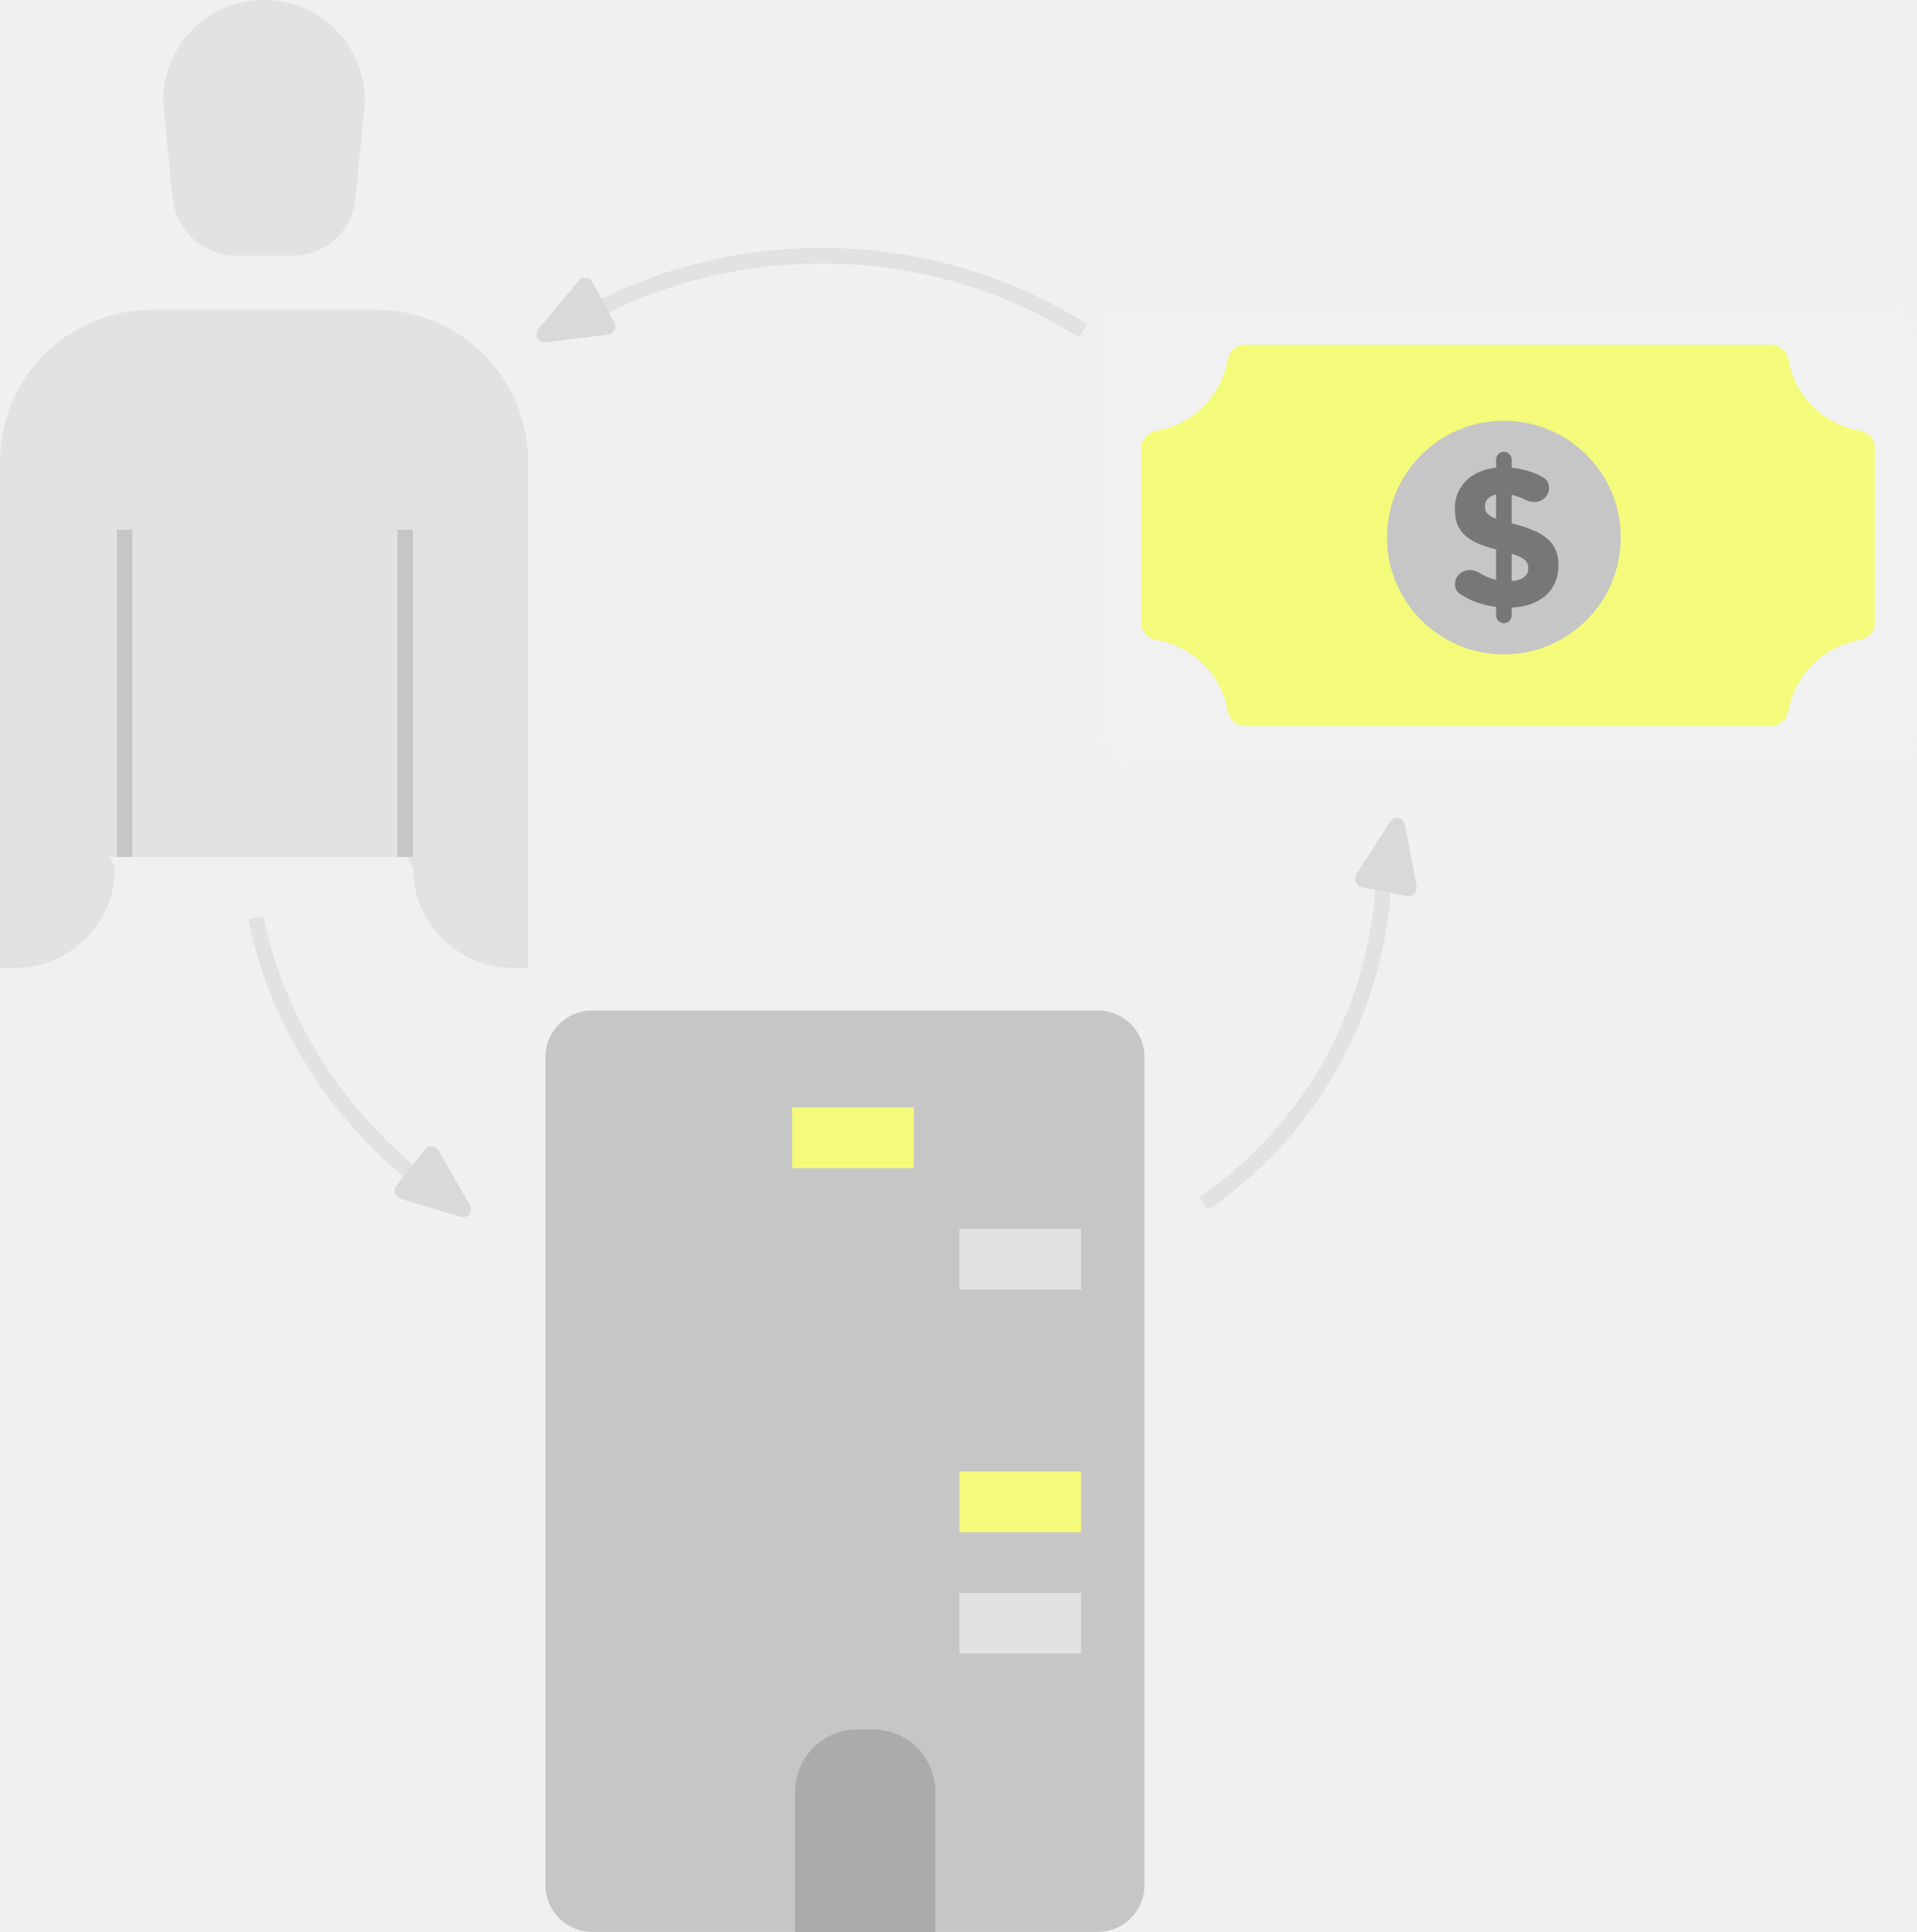
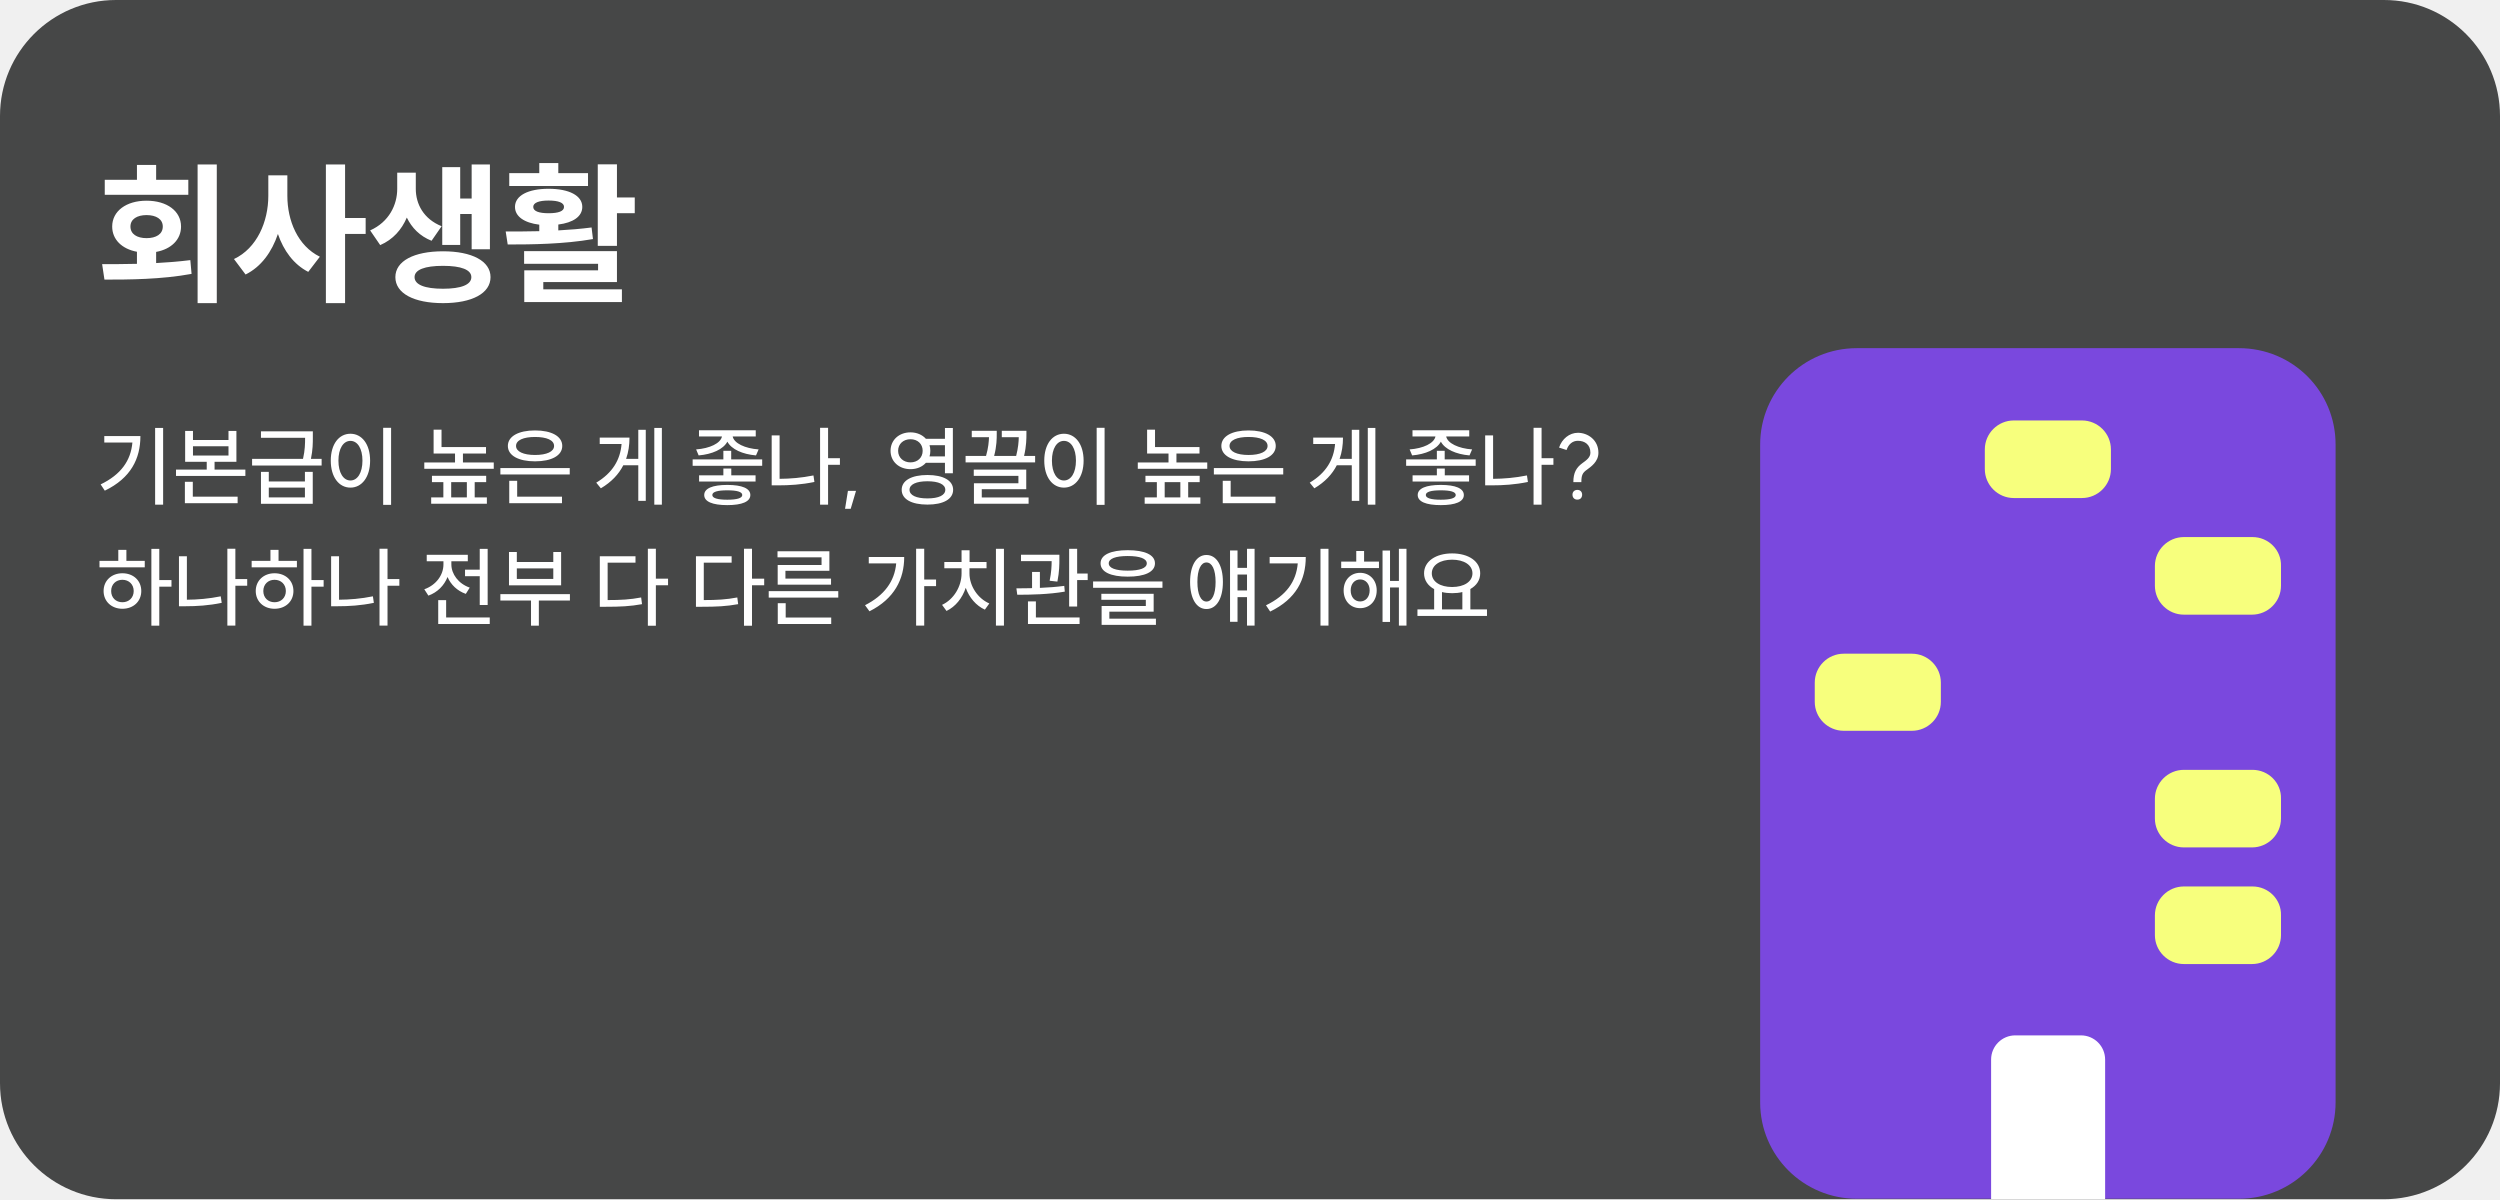
- <svg xmlns="http://www.w3.org/2000/svg" width="current" height="current" viewBox="0 0 123 124" fill="none">
-   <path d="M18.749 16.401H15.134C13.025 16.401 11.217 14.731 11.066 12.604L10.464 6.53C10.464 2.885 13.326 0 16.942 0C20.557 0 23.419 2.885 23.419 6.53L22.817 12.604C22.666 14.731 21.009 16.401 18.749 16.401Z" fill="#E2E2E2" />
-   <path d="M24.095 19.88H9.789C4.367 19.88 0 24.224 0 29.617V62.125H0.904C4.518 62.125 7.379 59.279 7.379 55.683L7.014 55H26.139L26.505 55.683C26.505 59.279 29.366 62.125 32.98 62.125H33.884V29.617C33.884 24.224 29.517 19.88 24.095 19.88Z" fill="#E2E2E2" />
-   <path d="M8 55V34" stroke="#C6C6C6" />
-   <path d="M26 55V34" stroke="#C6C6C6" />
-   <path d="M120.914 21.756H72.75V46.837H120.914V21.756Z" fill="#F1F1F1" />
-   <path d="M123 46.972V21.727C123 20.629 122.108 19.739 121.007 19.739H72.673C71.572 19.739 70.68 20.629 70.68 21.727V46.972C70.68 48.07 71.572 48.96 72.673 48.96H121.007C122.108 48.96 123 48.07 123 46.972Z" fill="#F1F1F1" />
-   <path d="M119.311 41.08C119.853 40.984 120.303 40.548 120.303 40V28.717C120.303 28.168 119.853 27.732 119.311 27.636C117.024 27.231 115.177 25.451 114.766 23.112C114.671 22.571 114.234 22.122 113.683 22.122H79.859C79.309 22.122 78.872 22.571 78.775 23.111C78.368 25.389 76.58 27.228 74.231 27.637C73.689 27.732 73.239 28.168 73.239 28.717V40C73.239 40.548 73.689 40.984 74.231 41.08C76.518 41.485 78.365 43.265 78.777 45.605C78.872 46.145 79.309 46.594 79.859 46.594H113.683C114.234 46.594 114.671 46.145 114.766 45.605C115.177 43.265 117.024 41.485 119.311 41.08Z" fill="#F4FB7A" />
-   <path d="M96.5 42C100.642 42 104 38.642 104 34.5C104 30.358 100.642 27 96.5 27C92.358 27 89 30.358 89 34.5C89 38.642 92.358 42 96.5 42Z" fill="#C6C6C6" />
-   <path d="M100 36.288C100 36.721 99.92 37.108 99.76 37.45C99.6 37.783 99.377 38.067 99.09 38.3C98.804 38.525 98.463 38.7 98.067 38.825C97.671 38.942 97.233 39 96.753 39C96.079 39 95.418 38.888 94.769 38.663C94.395 38.528 94.041 38.353 93.706 38.139C93.29 37.871 93.254 37.299 93.573 36.92V36.92C93.894 36.541 94.455 36.495 94.882 36.748C95.05 36.847 95.218 36.935 95.388 37.013C95.818 37.204 96.285 37.3 96.791 37.3C97.195 37.3 97.507 37.229 97.726 37.087C97.953 36.938 98.067 36.733 98.067 36.475V36.45C98.067 36.325 98.041 36.217 97.991 36.125C97.949 36.025 97.86 35.933 97.726 35.85C97.599 35.767 97.418 35.683 97.182 35.6C96.955 35.517 96.656 35.429 96.285 35.337C95.839 35.229 95.434 35.108 95.072 34.975C94.71 34.842 94.403 34.679 94.15 34.487C93.897 34.288 93.699 34.042 93.556 33.75C93.421 33.458 93.354 33.096 93.354 32.663V32.638C93.354 32.237 93.43 31.879 93.581 31.562C93.733 31.238 93.943 30.958 94.213 30.725C94.491 30.492 94.82 30.312 95.199 30.188C95.578 30.062 95.995 30 96.45 30C97.098 30 97.692 30.096 98.231 30.288C98.504 30.383 98.765 30.499 99.014 30.636C99.44 30.869 99.518 31.424 99.24 31.822V31.822C98.954 32.233 98.394 32.329 97.945 32.108C97.816 32.044 97.688 31.988 97.561 31.938C97.182 31.779 96.803 31.7 96.424 31.7C96.045 31.7 95.759 31.775 95.565 31.925C95.38 32.067 95.287 32.246 95.287 32.462V32.487C95.287 32.629 95.312 32.754 95.363 32.862C95.422 32.962 95.523 33.054 95.666 33.138C95.809 33.221 96.003 33.3 96.247 33.375C96.5 33.45 96.816 33.538 97.195 33.638C97.641 33.754 98.037 33.888 98.383 34.038C98.737 34.179 99.031 34.354 99.267 34.562C99.511 34.763 99.692 35 99.811 35.275C99.937 35.55 100 35.879 100 36.263V36.288Z" fill="#777777" />
-   <path fill-rule="evenodd" clip-rule="evenodd" d="M96.5 40C96.224 40 96 39.776 96 39.5L96 29.5C96 29.224 96.224 29 96.5 29V29C96.776 29 97 29.224 97 29.5L97 39.5C97 39.776 96.776 40 96.5 40V40Z" fill="#777777" />
-   <path d="M70.447 64.857H37.99C36.339 64.857 35 66.192 35 67.839V121.007C35 122.653 36.339 123.989 37.99 123.989H70.447C72.098 123.989 73.436 122.653 73.436 121.007V67.839C73.436 66.192 72.098 64.857 70.447 64.857Z" fill="#C6C6C6" />
-   <path d="M58.636 71.078H50.826V74.973H58.636V71.078Z" fill="#F4FB7A" />
-   <path d="M69.374 78.867H61.565V82.762H69.374V78.867Z" fill="#E2E2E2" />
-   <path d="M69.374 94.446H61.565V98.341H69.374V94.446Z" fill="#F4FB7A" />
-   <path d="M69.374 102.235H61.565V106.13H69.374V102.235Z" fill="#E2E2E2" />
-   <path d="M51.017 115C51.017 112.791 52.807 111 55.017 111H55.517H56.017C58.226 111 60.017 112.791 60.017 115V124H55.517H51.017V115Z" fill="#ABABAB" />
-   <path d="M77.231 77.231C80.661 74.918 83.505 71.78 85.522 68.084C87.538 64.386 88.668 60.239 88.815 55.992" stroke="#E2E2E2" />
-   <path d="M16.411 58.888C17.208 62.791 18.851 66.505 21.241 69.806C23.325 72.684 25.939 75.196 28.961 77.23" stroke="#E2E2E2" />
-   <path d="M69.507 21.238C64.703 18.174 59.016 16.495 53.171 16.414C47.325 16.334 41.586 17.855 36.685 20.786" stroke="#E2E2E2" />
-   <path d="M35.018 21.963C34.54 22.022 34.248 21.486 34.555 21.116L37.117 18.029C37.362 17.734 37.827 17.768 38.005 18.094L39.425 20.695C39.603 21.022 39.381 21.431 38.999 21.478L35.018 21.963Z" fill="#D9D9D9" />
-   <path d="M30.152 77.342C30.392 77.759 30.013 78.237 29.552 78.099L25.711 76.945C25.343 76.834 25.193 76.393 25.424 76.101L27.265 73.779C27.496 73.487 27.96 73.533 28.152 73.865L30.152 77.342Z" fill="#D9D9D9" />
-   <path d="M89.205 52.736C89.465 52.331 90.064 52.448 90.153 52.92L90.896 56.862C90.967 57.239 90.644 57.576 90.279 57.505L87.37 56.939C87.005 56.868 86.831 56.435 87.039 56.112L89.205 52.736Z" fill="#D9D9D9" />
+ <svg xmlns="http://www.w3.org/2000/svg" width="517" height="248" viewBox="0 0 517 248" fill="none">
+   <rect width="517" height="248" rx="24" fill="#464747" />
+   <path d="M32.078 88.492H33.734V104.368H32.078V88.492ZM20.81 100.174C25.022 98.14 27.056 95.242 27.38 91.516H21.566V90.184H29.036C29.036 94.846 27.074 98.86 21.674 101.47L20.81 100.174ZM38.288 89.122H39.908V90.994H47.252V89.122H48.89V95.494H44.372V97.114H50.744V98.428H36.398V97.114H42.752V95.494H38.288V89.122ZM38.234 104.062V99.634H39.872V102.712H49.142V104.062H38.234ZM39.908 94.198H47.252V92.29H39.908V94.198ZM53.967 97.582H55.587V99.562H63.057V97.582H64.677V104.188H53.967V97.582ZM52.131 96.268V94.9H62.661C63.075 93.082 63.093 91.732 63.093 90.544H53.967V89.194H64.695V90.4C64.695 91.624 64.695 92.992 64.299 94.9H66.513V96.268H52.131ZM55.587 102.856H63.057V100.84H55.587V102.856ZM79.239 88.474H80.877V104.404H79.239V88.474ZM68.403 95.26C68.403 91.84 70.095 89.698 72.471 89.698C74.829 89.698 76.539 91.84 76.539 95.26C76.539 98.662 74.829 100.84 72.471 100.84C70.095 100.84 68.403 98.662 68.403 95.26ZM69.987 95.26C69.987 97.78 71.013 99.364 72.471 99.364C73.929 99.364 74.955 97.78 74.955 95.26C74.955 92.74 73.929 91.174 72.471 91.174C71.013 91.174 69.987 92.74 69.987 95.26ZM89.67 88.852H91.308V92.452H100.506V93.784H95.736V95.638H102.108V96.952H87.744V95.638H94.098V93.784H89.67V88.852ZM89.166 104.17V102.856H91.686V99.706H89.328V98.392H100.542V99.706H98.166V102.856H100.686V104.17H89.166ZM93.306 102.856H96.546V99.706H93.306V102.856ZM103.477 96.79H117.823V98.122H103.477V96.79ZM105.025 92.218C105.025 90.22 107.239 89.014 110.641 89.014C114.061 89.014 116.275 90.22 116.275 92.218C116.275 94.216 114.061 95.404 110.641 95.404C107.239 95.404 105.025 94.216 105.025 92.218ZM105.313 104.062V99.436H106.951V102.712H116.221V104.062H105.313ZM106.717 92.218C106.717 93.388 108.247 94.09 110.641 94.09C113.071 94.09 114.583 93.388 114.583 92.218C114.583 91.03 113.071 90.364 110.641 90.364C108.247 90.364 106.717 91.03 106.717 92.218ZM135.309 88.492H136.875V104.368H135.309V88.492ZM123.303 99.814C126.669 97.798 128.271 95.098 128.541 91.822H124.023V90.49H130.179C130.179 92.038 129.963 93.514 129.477 94.9H131.997V88.888H133.545V103.576H131.997V96.214H128.901C127.965 98.05 126.471 99.67 124.257 100.984L123.303 99.814ZM149.592 93.226H151.212V95.008H157.62V96.322H143.238V95.008H149.592V93.226ZM143.958 92.938C146.784 92.74 149.034 91.66 149.304 90.256H144.552V88.978H156.288V90.256H151.518C151.788 91.66 154.056 92.74 156.882 92.938L156.342 94.18C153.57 93.946 151.266 92.92 150.42 91.336C149.574 92.92 147.252 93.946 144.48 94.18L143.958 92.938ZM144.57 99.58V98.302H149.592V96.898H151.23V98.302H156.252V99.58H144.57ZM145.632 102.37C145.632 101.002 147.342 100.282 150.402 100.282C153.462 100.282 155.172 101.002 155.172 102.37C155.172 103.738 153.462 104.458 150.402 104.458C147.342 104.458 145.632 103.738 145.632 102.37ZM147.306 102.37C147.306 103.018 148.404 103.342 150.402 103.342C152.4 103.342 153.498 103.018 153.498 102.37C153.498 101.704 152.4 101.398 150.402 101.398C148.404 101.398 147.306 101.704 147.306 102.37ZM169.591 88.474H171.247V94.756H173.695V96.124H171.247V104.368H169.591V88.474ZM159.583 100.372V90.04H161.221V99.022C163.417 99.004 165.739 98.824 168.223 98.32L168.421 99.67C165.721 100.228 163.273 100.372 160.879 100.372H159.583ZM177.025 101.506L175.927 105.214H174.757L175.351 101.506H177.025ZM188.287 89.41C189.601 89.41 190.735 89.914 191.473 90.742H195.415V88.51H197.053V97.87H195.415V95.71H191.473C190.735 96.538 189.601 97.024 188.287 97.024C185.929 97.024 184.165 95.458 184.165 93.226C184.165 90.994 185.929 89.41 188.287 89.41ZM185.731 93.226C185.731 94.648 186.829 95.62 188.287 95.62C189.745 95.62 190.807 94.648 190.807 93.226C190.807 91.786 189.745 90.832 188.287 90.832C186.829 90.832 185.731 91.786 185.731 93.226ZM186.469 101.29C186.469 99.364 188.503 98.23 191.797 98.23C195.073 98.23 197.107 99.364 197.107 101.29C197.107 103.234 195.073 104.35 191.797 104.35C188.503 104.35 186.469 103.234 186.469 101.29ZM188.089 101.29C188.089 102.424 189.475 103.072 191.797 103.072C194.119 103.072 195.487 102.424 195.487 101.29C195.487 100.174 194.119 99.526 191.797 99.526C189.475 99.526 188.089 100.174 188.089 101.29ZM192.229 94.378H195.415V92.074H192.229C192.337 92.434 192.391 92.812 192.391 93.226C192.391 93.64 192.337 94.018 192.229 94.378ZM199.682 94.288H203.912C204.398 92.596 204.488 91.336 204.524 90.418H200.96V89.086H206.126V89.752C206.126 90.652 206.126 92.236 205.586 94.288H210.14C210.572 92.596 210.662 91.336 210.68 90.418H207.17V89.086H212.264V89.752C212.264 90.652 212.264 92.218 211.778 94.288H214.064V95.62H199.682V94.288ZM201.374 98.41V97.114H212.228V101.164H203.03V102.874H212.714V104.17H201.41V99.94H210.608V98.41H201.374ZM226.79 88.474H228.428V104.404H226.79V88.474ZM215.954 95.26C215.954 91.84 217.646 89.698 220.022 89.698C222.38 89.698 224.09 91.84 224.09 95.26C224.09 98.662 222.38 100.84 220.022 100.84C217.646 100.84 215.954 98.662 215.954 95.26ZM217.538 95.26C217.538 97.78 218.564 99.364 220.022 99.364C221.48 99.364 222.506 97.78 222.506 95.26C222.506 92.74 221.48 91.174 220.022 91.174C218.564 91.174 217.538 92.74 217.538 95.26ZM237.221 88.852H238.859V92.452H248.057V93.784H243.287V95.638H249.659V96.952H235.295V95.638H241.649V93.784H237.221V88.852ZM236.717 104.17V102.856H239.237V99.706H236.879V98.392H248.093V99.706H245.717V102.856H248.237V104.17H236.717ZM240.857 102.856H244.097V99.706H240.857V102.856ZM251.027 96.79H265.373V98.122H251.027V96.79ZM252.575 92.218C252.575 90.22 254.789 89.014 258.191 89.014C261.611 89.014 263.825 90.22 263.825 92.218C263.825 94.216 261.611 95.404 258.191 95.404C254.789 95.404 252.575 94.216 252.575 92.218ZM252.863 104.062V99.436H254.501V102.712H263.771V104.062H252.863ZM254.267 92.218C254.267 93.388 255.797 94.09 258.191 94.09C260.621 94.09 262.133 93.388 262.133 92.218C262.133 91.03 260.621 90.364 258.191 90.364C255.797 90.364 254.267 91.03 254.267 92.218ZM282.86 88.492H284.426V104.368H282.86V88.492ZM270.854 99.814C274.22 97.798 275.822 95.098 276.092 91.822H271.574V90.49H277.73C277.73 92.038 277.514 93.514 277.028 94.9H279.548V88.888H281.096V103.576H279.548V96.214H276.452C275.516 98.05 274.022 99.67 271.808 100.984L270.854 99.814ZM297.143 93.226H298.763V95.008H305.171V96.322H290.789V95.008H297.143V93.226ZM291.509 92.938C294.335 92.74 296.585 91.66 296.855 90.256H292.103V88.978H303.839V90.256H299.069C299.339 91.66 301.607 92.74 304.433 92.938L303.893 94.18C301.121 93.946 298.817 92.92 297.971 91.336C297.125 92.92 294.803 93.946 292.031 94.18L291.509 92.938ZM292.121 99.58V98.302H297.143V96.898H298.781V98.302H303.803V99.58H292.121ZM293.183 102.37C293.183 101.002 294.893 100.282 297.953 100.282C301.013 100.282 302.723 101.002 302.723 102.37C302.723 103.738 301.013 104.458 297.953 104.458C294.893 104.458 293.183 103.738 293.183 102.37ZM294.857 102.37C294.857 103.018 295.955 103.342 297.953 103.342C299.951 103.342 301.049 103.018 301.049 102.37C301.049 101.704 299.951 101.398 297.953 101.398C295.955 101.398 294.857 101.704 294.857 102.37ZM317.141 88.474H318.797V94.756H321.245V96.124H318.797V104.368H317.141V88.474ZM307.133 100.372V90.04H308.771V99.022C310.967 99.004 313.289 98.824 315.773 98.32L315.971 99.67C313.271 100.228 310.823 100.372 308.429 100.372H307.133ZM325.368 99.706C325.368 97.726 326.016 96.682 327.186 95.818C328.05 95.188 328.896 94.612 328.896 93.622C328.896 91.93 327.726 91.156 326.304 91.156C325.224 91.156 324.378 91.84 323.964 93.064L322.416 92.56C322.992 90.778 324.558 89.5 326.304 89.5C328.374 89.5 330.552 90.994 330.552 93.622C330.552 95.494 329.004 96.52 328.158 97.15C327.294 97.762 327.024 98.248 327.024 99.706H325.368ZM325.188 102.298C325.188 101.758 325.548 101.308 326.196 101.308C326.844 101.308 327.186 101.758 327.186 102.298C327.186 102.874 326.844 103.324 326.196 103.324C325.548 103.324 325.188 102.874 325.188 102.298ZM31.304 113.51H32.942V119.954H35.462V121.322H32.942V129.386H31.304V113.51ZM20.576 117.326V115.994H24.464V113.708H26.138V115.994H29.936V117.326H20.576ZM21.422 122.222C21.422 120.062 23.078 118.55 25.31 118.55C27.578 118.55 29.216 120.062 29.216 122.222C29.216 124.382 27.578 125.894 25.31 125.894C23.078 125.894 21.422 124.382 21.422 122.222ZM22.988 122.222C22.988 123.608 23.96 124.544 25.31 124.544C26.66 124.544 27.65 123.608 27.65 122.222C27.65 120.854 26.66 119.9 25.31 119.9C23.96 119.9 22.988 120.854 22.988 122.222ZM47.018 113.474H48.674V119.756H51.122V121.124H48.674V129.368H47.018V113.474ZM37.01 125.372V115.04H38.648V124.022C40.844 124.004 43.166 123.824 45.65 123.32L45.848 124.67C43.148 125.228 40.7 125.372 38.306 125.372H37.01ZM62.769 113.51H64.407V119.954H66.927V121.322H64.407V129.386H62.769V113.51ZM52.041 117.326V115.994H55.929V113.708H57.603V115.994H61.401V117.326H52.041ZM52.887 122.222C52.887 120.062 54.543 118.55 56.775 118.55C59.043 118.55 60.681 120.062 60.681 122.222C60.681 124.382 59.043 125.894 56.775 125.894C54.543 125.894 52.887 124.382 52.887 122.222ZM54.453 122.222C54.453 123.608 55.425 124.544 56.775 124.544C58.125 124.544 59.115 123.608 59.115 122.222C59.115 120.854 58.125 119.9 56.775 119.9C55.425 119.9 54.453 120.854 54.453 122.222ZM78.483 113.474H80.139V119.756H82.587V121.124H80.139V129.368H78.483V113.474ZM68.475 125.372V115.04H70.113V124.022C72.309 124.004 74.631 123.824 77.115 123.32L77.313 124.67C74.613 125.228 72.165 125.372 69.771 125.372H68.475ZM96.168 117.812H99.21V113.51H100.848V125.12H99.21V119.162H96.168V117.812ZM87.744 121.862C90.156 121.016 91.704 118.928 91.704 116.732V116.066H88.248V114.734H96.744V116.066H93.342V116.714C93.342 118.712 94.8 120.71 97.14 121.52L96.33 122.816C94.548 122.186 93.234 120.908 92.55 119.324C91.866 121.07 90.48 122.492 88.59 123.176L87.744 121.862ZM90.624 129.044V124.112H92.262V127.694H101.28V129.044H90.624ZM103.477 122.87H117.859V124.184H111.433V129.386H109.813V124.184H103.477V122.87ZM105.259 121.052V114.158H106.879V116.228H114.421V114.158H116.041V121.052H105.259ZM106.879 119.72H114.421V117.542H106.879V119.72ZM133.977 113.474H135.633V119.666H138.153V121.034H135.633V129.404H133.977V113.474ZM124.041 125.48V115.04H131.421V116.354H125.661V124.094C128.379 124.094 130.341 123.986 132.591 123.554L132.771 124.94C130.341 125.39 128.235 125.48 125.301 125.48H124.041ZM153.858 113.474H155.514V119.666H158.034V121.034H155.514V129.404H153.858V113.474ZM143.922 125.48V115.04H151.302V116.354H145.542V124.094C148.26 124.094 150.222 123.986 152.472 123.554L152.652 124.94C150.222 125.39 148.116 125.48 145.182 125.48H143.922ZM158.971 122.24H173.353V123.59H158.971V122.24ZM160.789 115.256V113.996H171.517V118.046H162.427V119.648H171.859V120.908H160.825V116.84H169.897V115.256H160.789ZM160.843 129.044V124.742H162.481V127.712H171.895V129.044H160.843ZM189.454 113.474H191.128V119.846H193.576V121.214H191.128V129.368H189.454V113.474ZM178.888 125.156C182.848 123.14 185.008 120.242 185.332 116.516H179.662V115.184H186.988C186.988 119.756 184.972 123.824 179.806 126.416L178.888 125.156ZM205.96 113.492H207.616V129.368H205.96V113.492ZM194.818 125.084C197.23 123.968 198.85 121.286 198.85 118.586V117.524H195.286V116.228H198.85V113.798H200.506V116.228H204.016V117.524H200.488V118.586C200.488 121.16 202.18 123.752 204.592 124.796L203.674 126.074C201.874 125.264 200.434 123.59 199.714 121.556C199.012 123.698 197.572 125.48 195.736 126.344L194.818 125.084ZM211.144 114.716H219.082V115.598C219.082 116.642 219.082 118.208 218.668 120.278L217.066 120.098C217.426 118.334 217.48 117.038 217.48 116.048H211.144V114.716ZM210.19 121.664C211.162 121.664 212.26 121.664 213.43 121.628V118.28H215.05V121.574C216.742 121.502 218.506 121.376 220.09 121.16L220.198 122.348C216.904 122.924 213.142 122.996 210.37 122.996L210.19 121.664ZM212.584 129.044V124.364H214.222V127.694H223.258V129.044H212.584ZM221.098 125.426V113.492H222.754V118.604H224.932V119.954H222.754V125.426H221.098ZM233.213 113.78C236.741 113.78 238.847 114.734 238.847 116.498C238.847 118.28 236.741 119.252 233.213 119.252C229.703 119.252 227.597 118.28 227.597 116.498C227.597 114.734 229.703 113.78 233.213 113.78ZM226.049 121.556V120.242H240.395V121.556H226.049ZM227.759 124.04V122.798H238.577V126.488H229.415V127.946H239.045V129.224H227.813V125.318H236.957V124.04H227.759ZM229.289 116.498C229.289 117.488 230.711 118.01 233.213 118.01C235.733 118.01 237.155 117.488 237.155 116.498C237.155 115.526 235.733 114.986 233.213 114.986C230.711 114.986 229.289 115.526 229.289 116.498ZM249.494 114.77C251.564 114.77 252.896 116.912 252.896 120.35C252.896 123.806 251.564 125.948 249.494 125.948C247.442 125.948 246.11 123.806 246.11 120.35C246.11 116.912 247.442 114.77 249.494 114.77ZM247.622 120.35C247.622 122.906 248.342 124.4 249.494 124.4C250.664 124.4 251.384 122.906 251.384 120.35C251.384 117.812 250.664 116.318 249.494 116.318C248.342 116.318 247.622 117.812 247.622 120.35ZM254.372 128.594V113.834H255.92V117.434H257.882V113.492H259.448V129.368H257.882V123.482H255.92V128.594H254.372ZM255.92 122.114H257.882V118.82H255.92V122.114ZM273.074 113.492H274.73V129.368H273.074V113.492ZM261.806 125.174C266.018 123.14 268.052 120.242 268.376 116.516H262.562V115.184H270.032C270.032 119.846 268.07 123.86 262.67 126.47L261.806 125.174ZM277.359 116.138H280.473V113.942H282.093V116.138H285.171V117.47H277.359V116.138ZM277.863 122.096C277.863 119.972 279.285 118.46 281.283 118.46C283.263 118.46 284.703 119.972 284.703 122.096C284.703 124.274 283.263 125.768 281.283 125.768C279.285 125.768 277.863 124.274 277.863 122.096ZM279.321 122.096C279.321 123.464 280.131 124.382 281.283 124.382C282.417 124.382 283.245 123.464 283.245 122.096C283.245 120.746 282.417 119.828 281.283 119.828C280.131 119.828 279.321 120.746 279.321 122.096ZM285.909 128.612V113.852H287.457V120.134H289.293V113.492H290.859V129.368H289.293V121.484H287.457V128.612H285.909ZM293.127 126.02H296.583V121.826C295.287 121.124 294.495 119.99 294.495 118.568C294.495 116.066 296.943 114.446 300.291 114.446C303.693 114.446 306.105 116.066 306.105 118.568C306.105 119.972 305.349 121.088 304.071 121.808V126.02H307.509V127.37H293.127V126.02ZM296.097 118.568C296.097 120.296 297.843 121.394 300.291 121.394C302.757 121.394 304.503 120.296 304.503 118.568C304.503 116.84 302.757 115.742 300.291 115.742C297.843 115.742 296.097 116.84 296.097 118.568ZM298.203 126.02H302.415V122.438C301.767 122.6 301.047 122.672 300.291 122.672C299.553 122.672 298.851 122.6 298.203 122.438V126.02Z" fill="white" />
+   <path d="M40.864 34.016H44.832V62.688H40.864V34.016ZM21.12 54.624C23.296 54.624 25.76 54.624 28.32 54.56V52.064C25.216 51.488 23.2 49.536 23.2 46.848C23.2 43.648 26.112 41.504 30.304 41.504C34.528 41.504 37.44 43.648 37.44 46.848C37.44 49.536 35.424 51.52 32.288 52.096V54.4C34.688 54.272 37.088 54.08 39.36 53.792L39.616 56.64C33.376 57.792 26.688 57.824 21.6 57.824L21.12 54.624ZM21.664 40.288V37.184H28.32V34.112H32.288V37.184H38.944V40.288H21.664ZM26.976 46.848C26.976 48.416 28.352 49.248 30.304 49.248C32.288 49.248 33.664 48.416 33.664 46.848C33.664 45.312 32.288 44.48 30.304 44.48C28.352 44.48 26.976 45.312 26.976 46.848ZM55.489 36.256H59.425V40.48C59.425 45.632 61.569 50.848 66.145 53.088L63.745 56.224C60.737 54.688 58.657 51.84 57.473 48.384C56.225 52.096 54.017 55.168 50.785 56.768L48.385 53.568C53.153 51.328 55.489 45.824 55.489 40.48V36.256ZM67.393 62.688V34.016H71.361V45.088H75.617V48.384H71.361V62.688H67.393ZM82.145 35.712H85.986V39.072C85.986 42.176 87.585 45.28 91.329 46.784L89.249 49.792C86.817 48.832 85.153 47.104 84.129 44.992C83.073 47.488 81.281 49.536 78.626 50.688L76.546 47.648C80.481 45.888 82.145 42.336 82.145 39.072V35.712ZM81.761 57.312C81.761 53.984 85.602 51.968 91.618 51.968C97.602 51.968 101.442 53.984 101.442 57.312C101.442 60.672 97.602 62.688 91.618 62.688C85.602 62.688 81.761 60.672 81.761 57.312ZM85.73 57.312C85.73 58.88 87.841 59.712 91.618 59.712C95.362 59.712 97.474 58.88 97.474 57.312C97.474 55.776 95.362 54.976 91.618 54.976C87.841 54.976 85.73 55.776 85.73 57.312ZM91.457 50.656V34.56H95.169V41.056H97.537V34.016H101.314V51.552H97.537V44.256H95.169V50.656H91.457ZM123.618 33.984H127.586V40.832H131.266V44.096H127.586V50.848H123.618V33.984ZM104.578 47.872C106.658 47.872 109.026 47.872 111.522 47.808V46.464C108.418 46.08 106.498 44.768 106.498 42.784C106.498 40.448 109.218 39.04 113.442 39.04C117.698 39.04 120.418 40.448 120.418 42.784C120.418 44.768 118.53 46.048 115.458 46.432V47.648C117.794 47.52 120.13 47.328 122.338 47.04L122.626 49.44C116.578 50.496 109.954 50.56 104.994 50.56L104.578 47.872ZM105.314 38.464V35.808H111.522V33.728H115.458V35.808H121.602V38.464H105.314ZM108.386 54.56V51.936H127.586V58.336H112.354V59.84H128.61V62.464H108.418V55.904H123.682V54.56H108.386ZM110.274 42.784C110.274 43.68 111.458 44.096 113.442 44.096C115.49 44.096 116.642 43.68 116.642 42.784C116.642 41.92 115.49 41.472 113.442 41.472C111.458 41.472 110.274 41.92 110.274 42.784Z" fill="white" />
+   <path d="M463.017 72H383.983C372.893 72 364 80.969 364 91.932V227.969C364 239.031 372.992 247.901 383.983 247.901H463.017C474.107 247.901 483 238.931 483 227.969V91.932C483 80.87 474.107 72 463.017 72Z" fill="#7A48DE" />
+   <path d="M395.374 135.185H381.286C377.989 135.185 375.291 137.875 375.291 141.164V145.151C375.291 148.439 377.989 151.13 381.286 151.13H395.374C398.671 151.13 401.369 148.439 401.369 145.151V141.164C401.369 137.875 398.671 135.185 395.374 135.185Z" fill="#F7FF7D" />
+   <path d="M430.544 86.949H416.456C413.159 86.949 410.461 89.64 410.461 92.929V97.015C410.461 100.304 413.159 102.995 416.456 102.995H430.544C433.841 102.995 436.539 100.304 436.539 97.015V92.929C436.539 89.64 433.841 86.949 430.544 86.949Z" fill="#F7FF7D" />
+   <path d="M465.815 111.065H451.627C448.33 111.065 445.632 113.756 445.632 117.045V121.131C445.632 124.42 448.33 127.111 451.627 127.111H465.715C469.012 127.111 471.71 124.42 471.71 121.131V117.045C471.81 113.756 469.112 111.065 465.815 111.065Z" fill="#F7FF7D" />
+   <path d="M465.815 159.202H451.627C448.33 159.202 445.632 161.893 445.632 165.182V169.268C445.632 172.557 448.33 175.247 451.627 175.247H465.715C469.012 175.247 471.71 172.557 471.71 169.268V165.182C471.81 161.893 469.112 159.202 465.815 159.202Z" fill="#F7FF7D" />
+   <path d="M465.815 183.319H451.627C448.33 183.319 445.632 186.01 445.632 189.299V193.385C445.632 196.674 448.33 199.365 451.627 199.365H465.715C469.012 199.365 471.71 196.674 471.71 193.385V189.299C471.81 186.01 469.112 183.319 465.815 183.319Z" fill="#F7FF7D" />
+   <path d="M411.76 219.115C411.76 216.354 413.998 214.115 416.76 214.115H423.55H430.34C433.101 214.115 435.34 216.354 435.34 219.115V248H423.55H411.76V219.115Z" fill="white" />
</svg>
